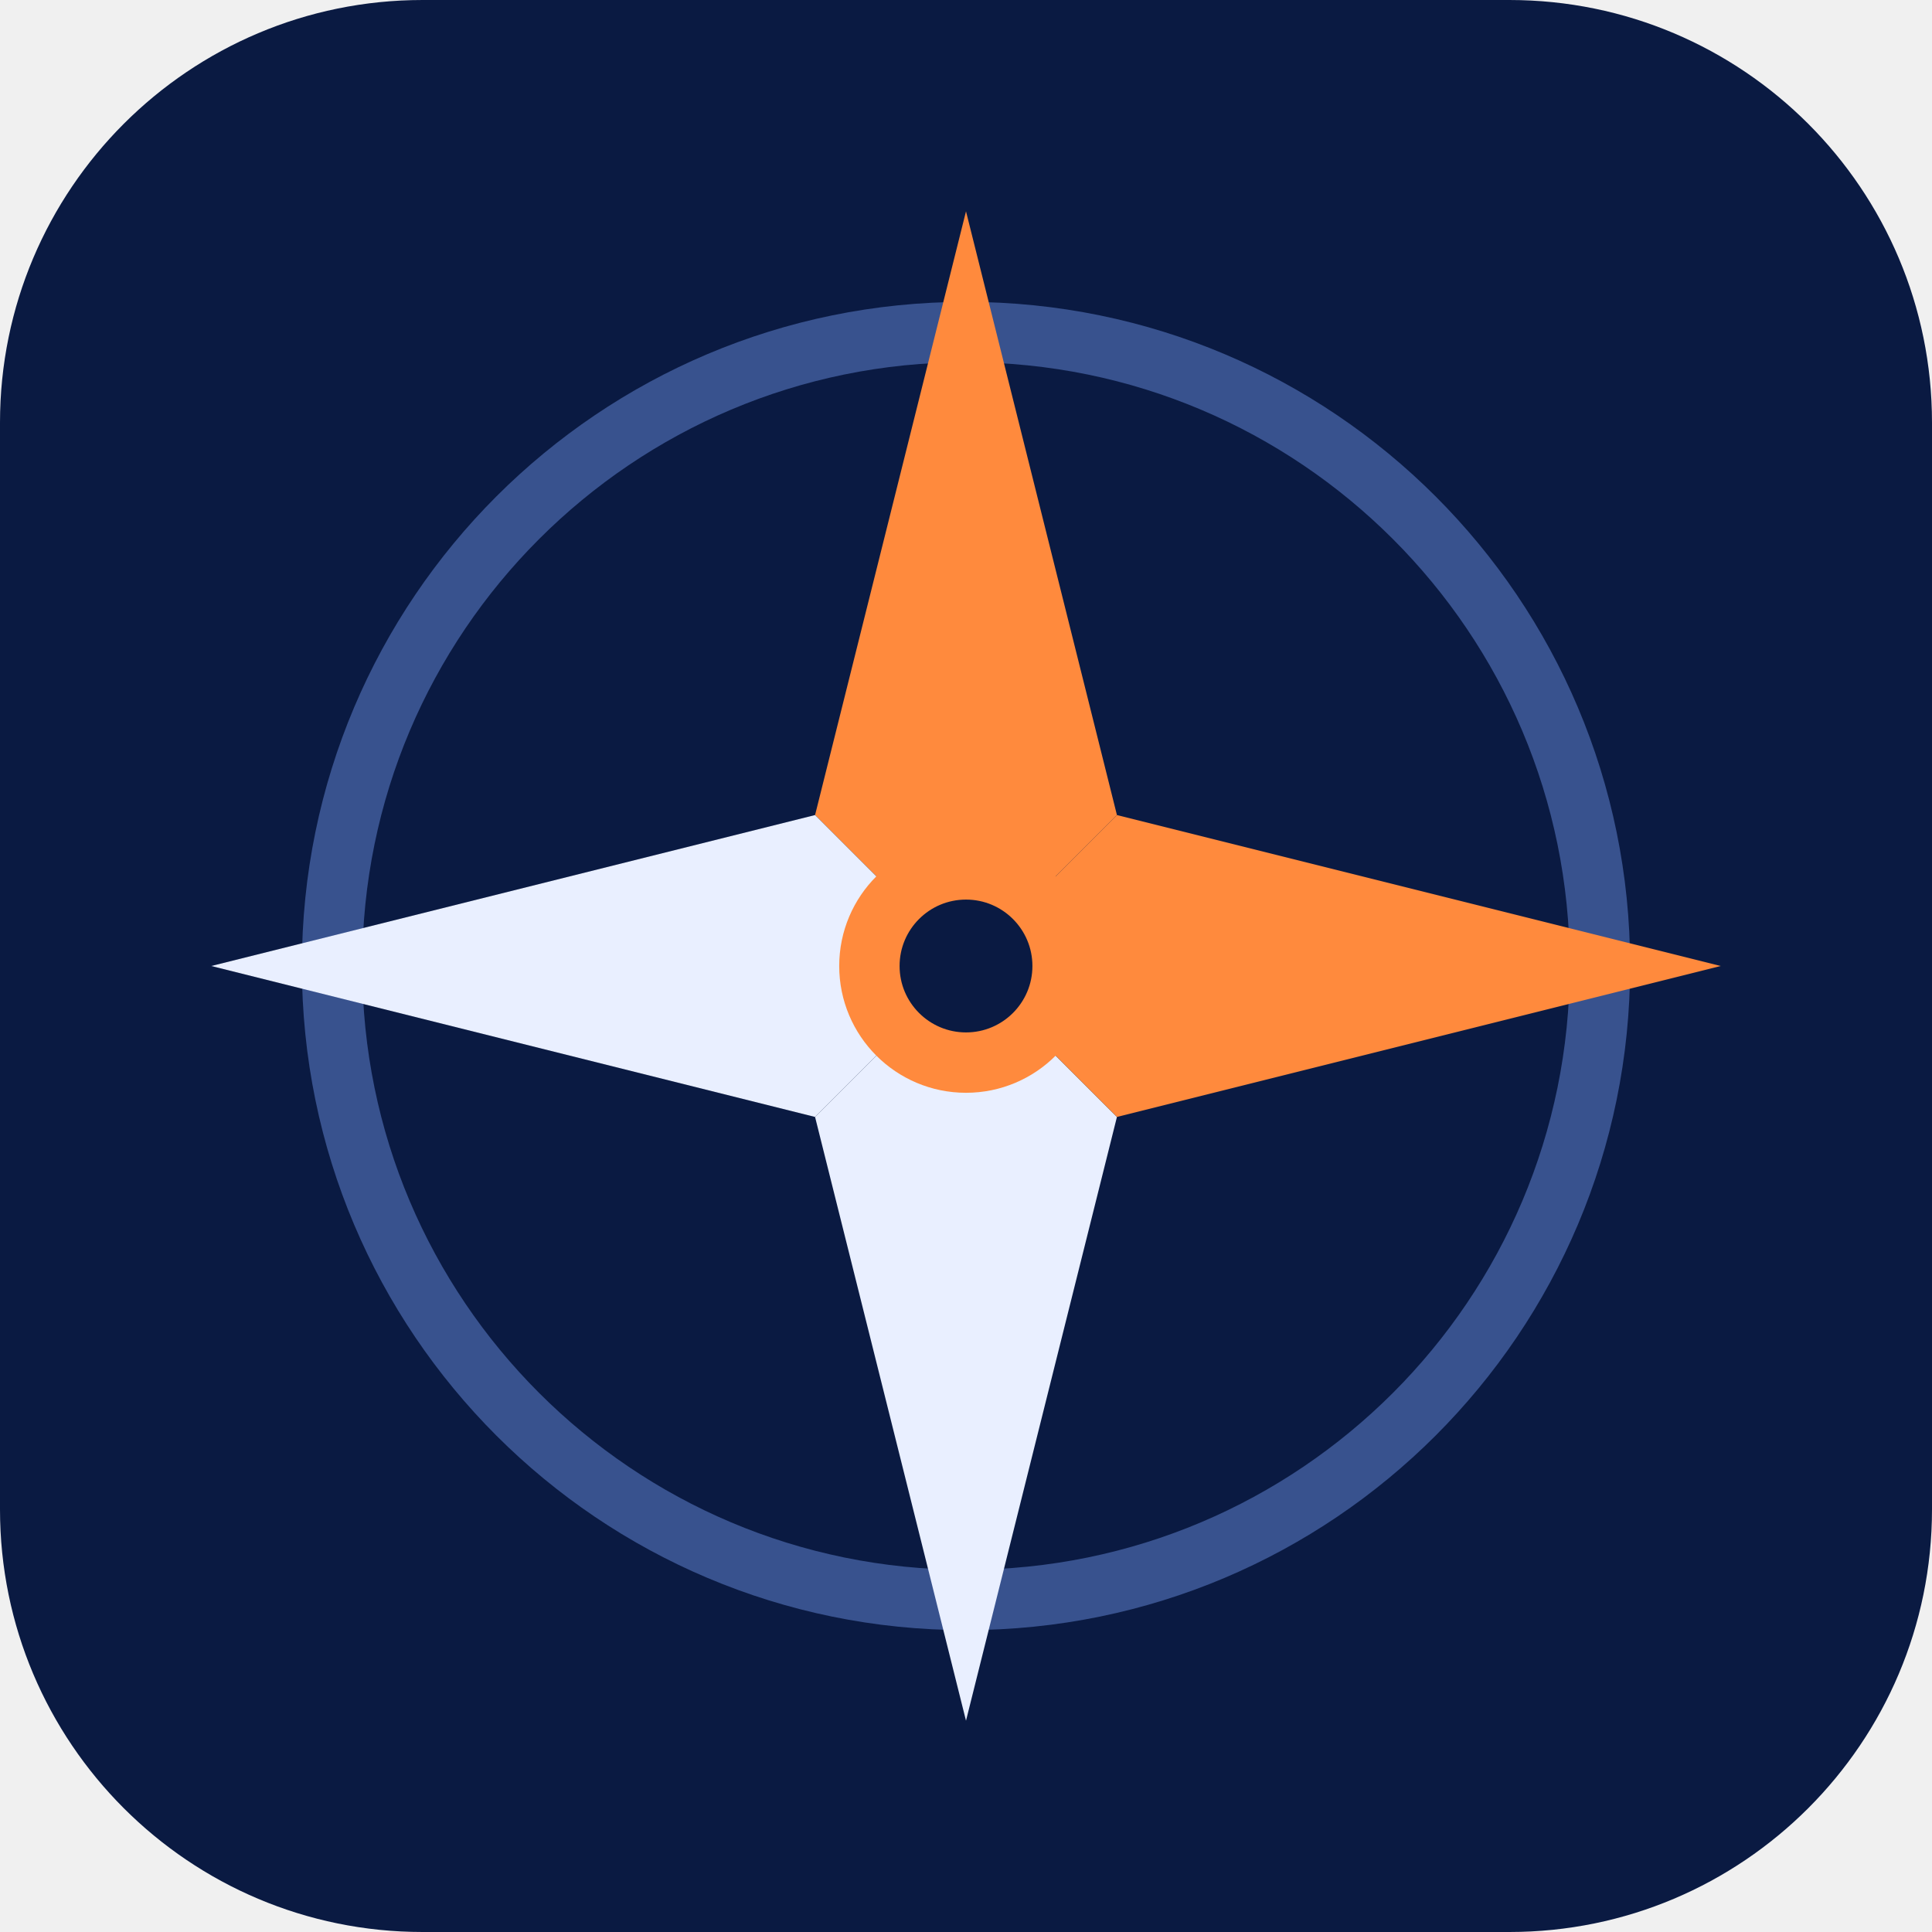
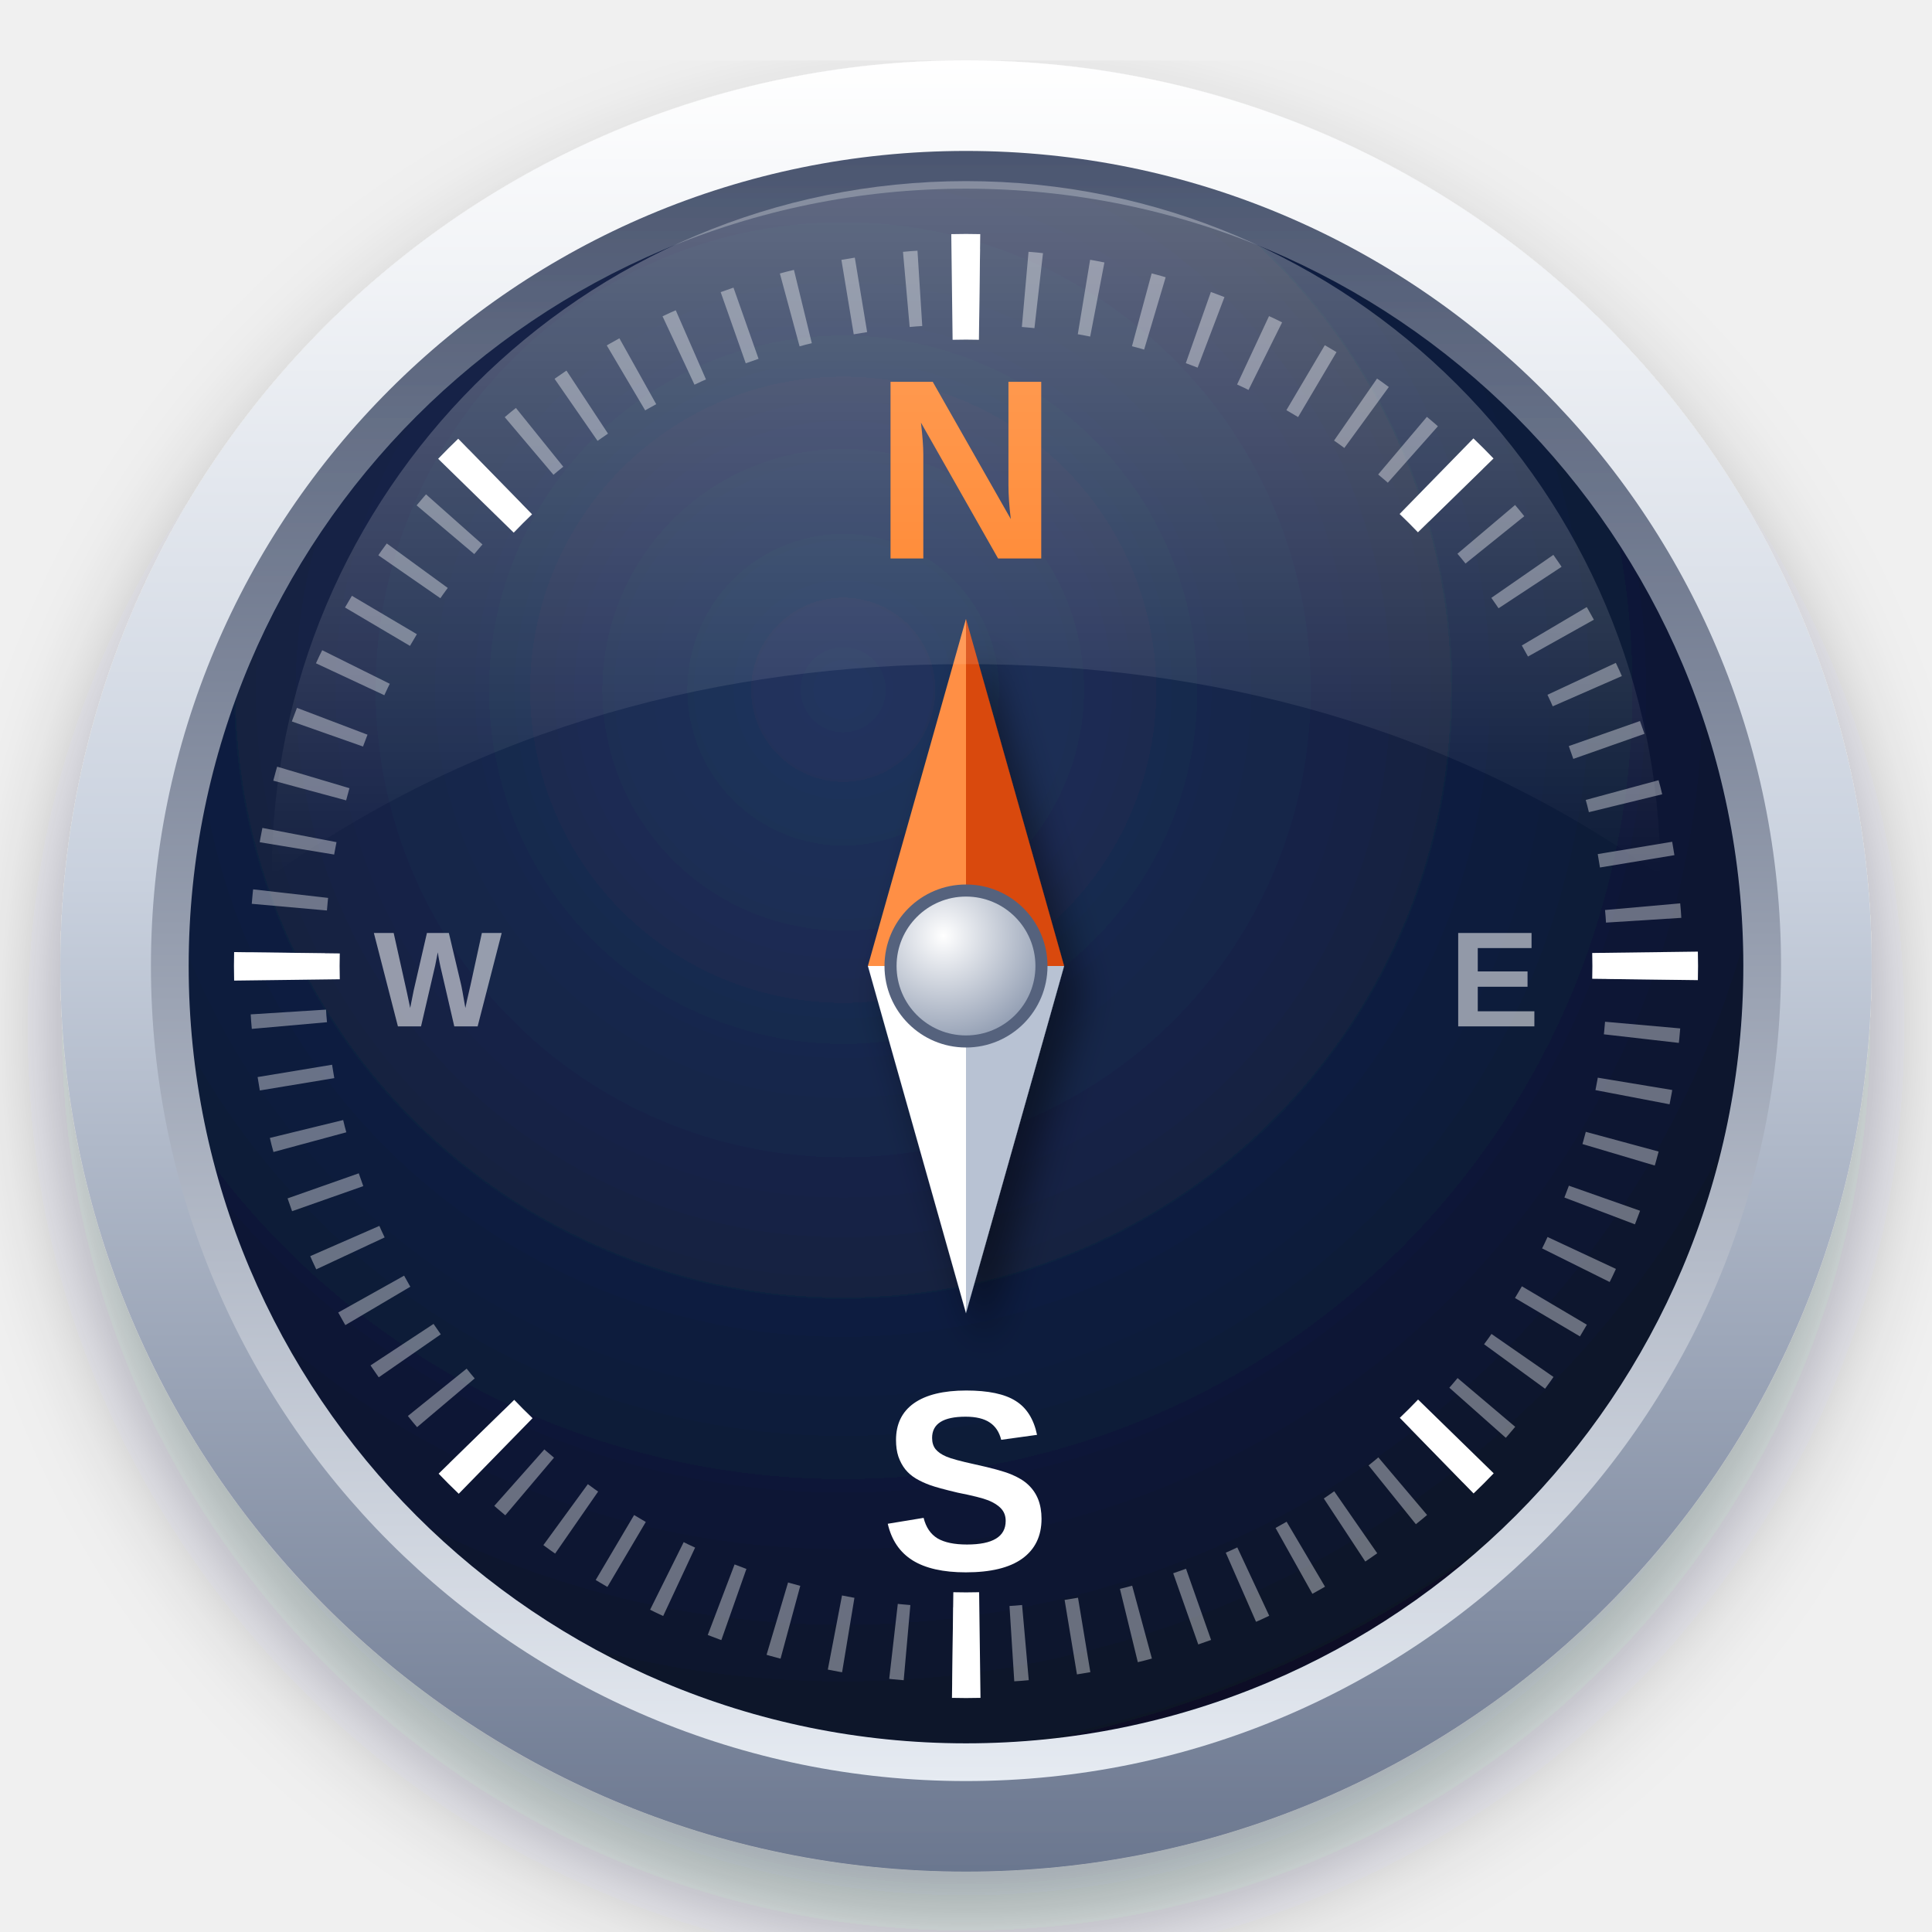
- <svg xmlns="http://www.w3.org/2000/svg" viewBox="0 0 64 64">
-   <rect width="64" height="64" rx="14" fill="#0a1a42" />
-   <circle cx="32" cy="32" r="21" fill="none" stroke="#7ea6ff" stroke-opacity=".4" stroke-width="2" />
-   <path d="M32 7l5 20-5 5-5-5z" fill="#ff8a3d" />
-   <path d="M32 57l-5-20 5-5 5 5z" fill="#e9efff" />
-   <path d="M7 32l20-5 5 5-5 5z" fill="#e9efff" />
-   <path d="M57 32l-20 5-5-5 5-5z" fill="#ff8a3d" />
-   <circle cx="32" cy="32" r="3.2" fill="#0a1a42" stroke="#ff8a3d" stroke-width="2" />
+ <svg xmlns="http://www.w3.org/2000/svg" viewBox="0 0 128 128" role="img" aria-label="SkillNavora">
+   <defs>
+     <linearGradient id="bz" x1="0" y1="0" x2="0" y2="1">
+       <stop offset="0" stop-color="#ffffff" />
+       <stop offset=".45" stop-color="#c9d1de" />
+       <stop offset="1" stop-color="#6b778f" />
+     </linearGradient>
+     <linearGradient id="bi" x1="0" y1="0" x2="0" y2="1">
+       <stop offset="0" stop-color="#4b5670" />
+       <stop offset="1" stop-color="#e6ebf2" />
+     </linearGradient>
+     <radialGradient id="fc" cx=".42" cy=".32" r=".8">
+       <stop offset="0" stop-color="#22355f" />
+       <stop offset=".6" stop-color="#0e1b3a" />
+       <stop offset="1" stop-color="#060d20" />
+     </radialGradient>
+     <linearGradient id="gl" x1="0" y1="0" x2="0" y2="1">
+       <stop offset="0" stop-color="#fff" stop-opacity=".32" />
+       <stop offset="1" stop-color="#fff" stop-opacity="0" />
+     </linearGradient>
+     <radialGradient id="cp" cx=".35" cy=".3" r=".8">
+       <stop offset="0" stop-color="#ffffff" />
+       <stop offset="1" stop-color="#8794ab" />
+     </radialGradient>
+     <filter id="sh" x="-20%" y="-20%" width="140%" height="150%">
+       <feDropShadow dx="0" dy="4" stdDeviation="3.5" flood-color="#0b1530" flood-opacity=".35" />
+     </filter>
+     <filter id="ns" x="-50%" y="-50%" width="200%" height="200%">
+       <feDropShadow dx="1.2" dy="2" stdDeviation="1.2" flood-color="#000" flood-opacity=".45" />
+     </filter>
+     <style>
+       .ndl{transform-origin:64px 64px;animation:sway 6s ease-in-out infinite}
+       @keyframes sway{0%,100%{transform:rotate(-7deg)}50%{transform:rotate(6deg)}}
+       @media (prefers-reduced-motion:reduce){.ndl{animation:none}}
+     </style>
+   </defs>
+   <g filter="url(#sh)">
+     <circle cx="64" cy="64" r="60" fill="url(#bz)" />
+     <circle cx="64" cy="64" r="54" fill="url(#bi)" />
+     <circle cx="64" cy="64" r="51.5" fill="url(#fc)" />
+   </g>
+   <g fill="none" transform="rotate(-90 64 64)">
+     <circle cx="64" cy="64" r="45" stroke="#fff" stroke-opacity=".38" stroke-width="5" stroke-dasharray=".9 3.027" />
+     <circle cx="64" cy="64" r="45" stroke="#fff" stroke-width="7" stroke-dasharray="1.8 33.543" stroke-dashoffset=".9" />
+   </g>
+   <g font-family="Outfit,'Plus Jakarta Sans','Segoe UI',Arial,sans-serif" font-weight="800" text-anchor="middle">
+     <text x="64" y="37" font-size="17" fill="#ff7a1a">N</text>
+     <text x="64" y="104" font-size="17" fill="#ffffff">S</text>
+     <text x="99" y="68" font-size="9" fill="#fff" fill-opacity=".55">E</text>
+     <text x="29" y="68" font-size="9" fill="#fff" fill-opacity=".55">W</text>
+   </g>
+   <g class="ndl" filter="url(#ns)">
+     <path d="M64 41L57.5 64H64z" fill="#ff8f45" />
+     <path d="M64 41L70.5 64H64z" fill="#d9480f" />
+     <path d="M64 87L57.5 64H64z" fill="#ffffff" />
+     <path d="M64 87L70.5 64H64z" fill="#b8c2d3" />
+     <circle cx="64" cy="64" r="5" fill="url(#cp)" stroke="#55627d" stroke-width=".8" />
+   </g>
+   <path d="M18 58a46 46 0 0 1 92 0c-14-10-30-14-46-14s-32 4-46 14z" fill="url(#gl)" />
</svg>
